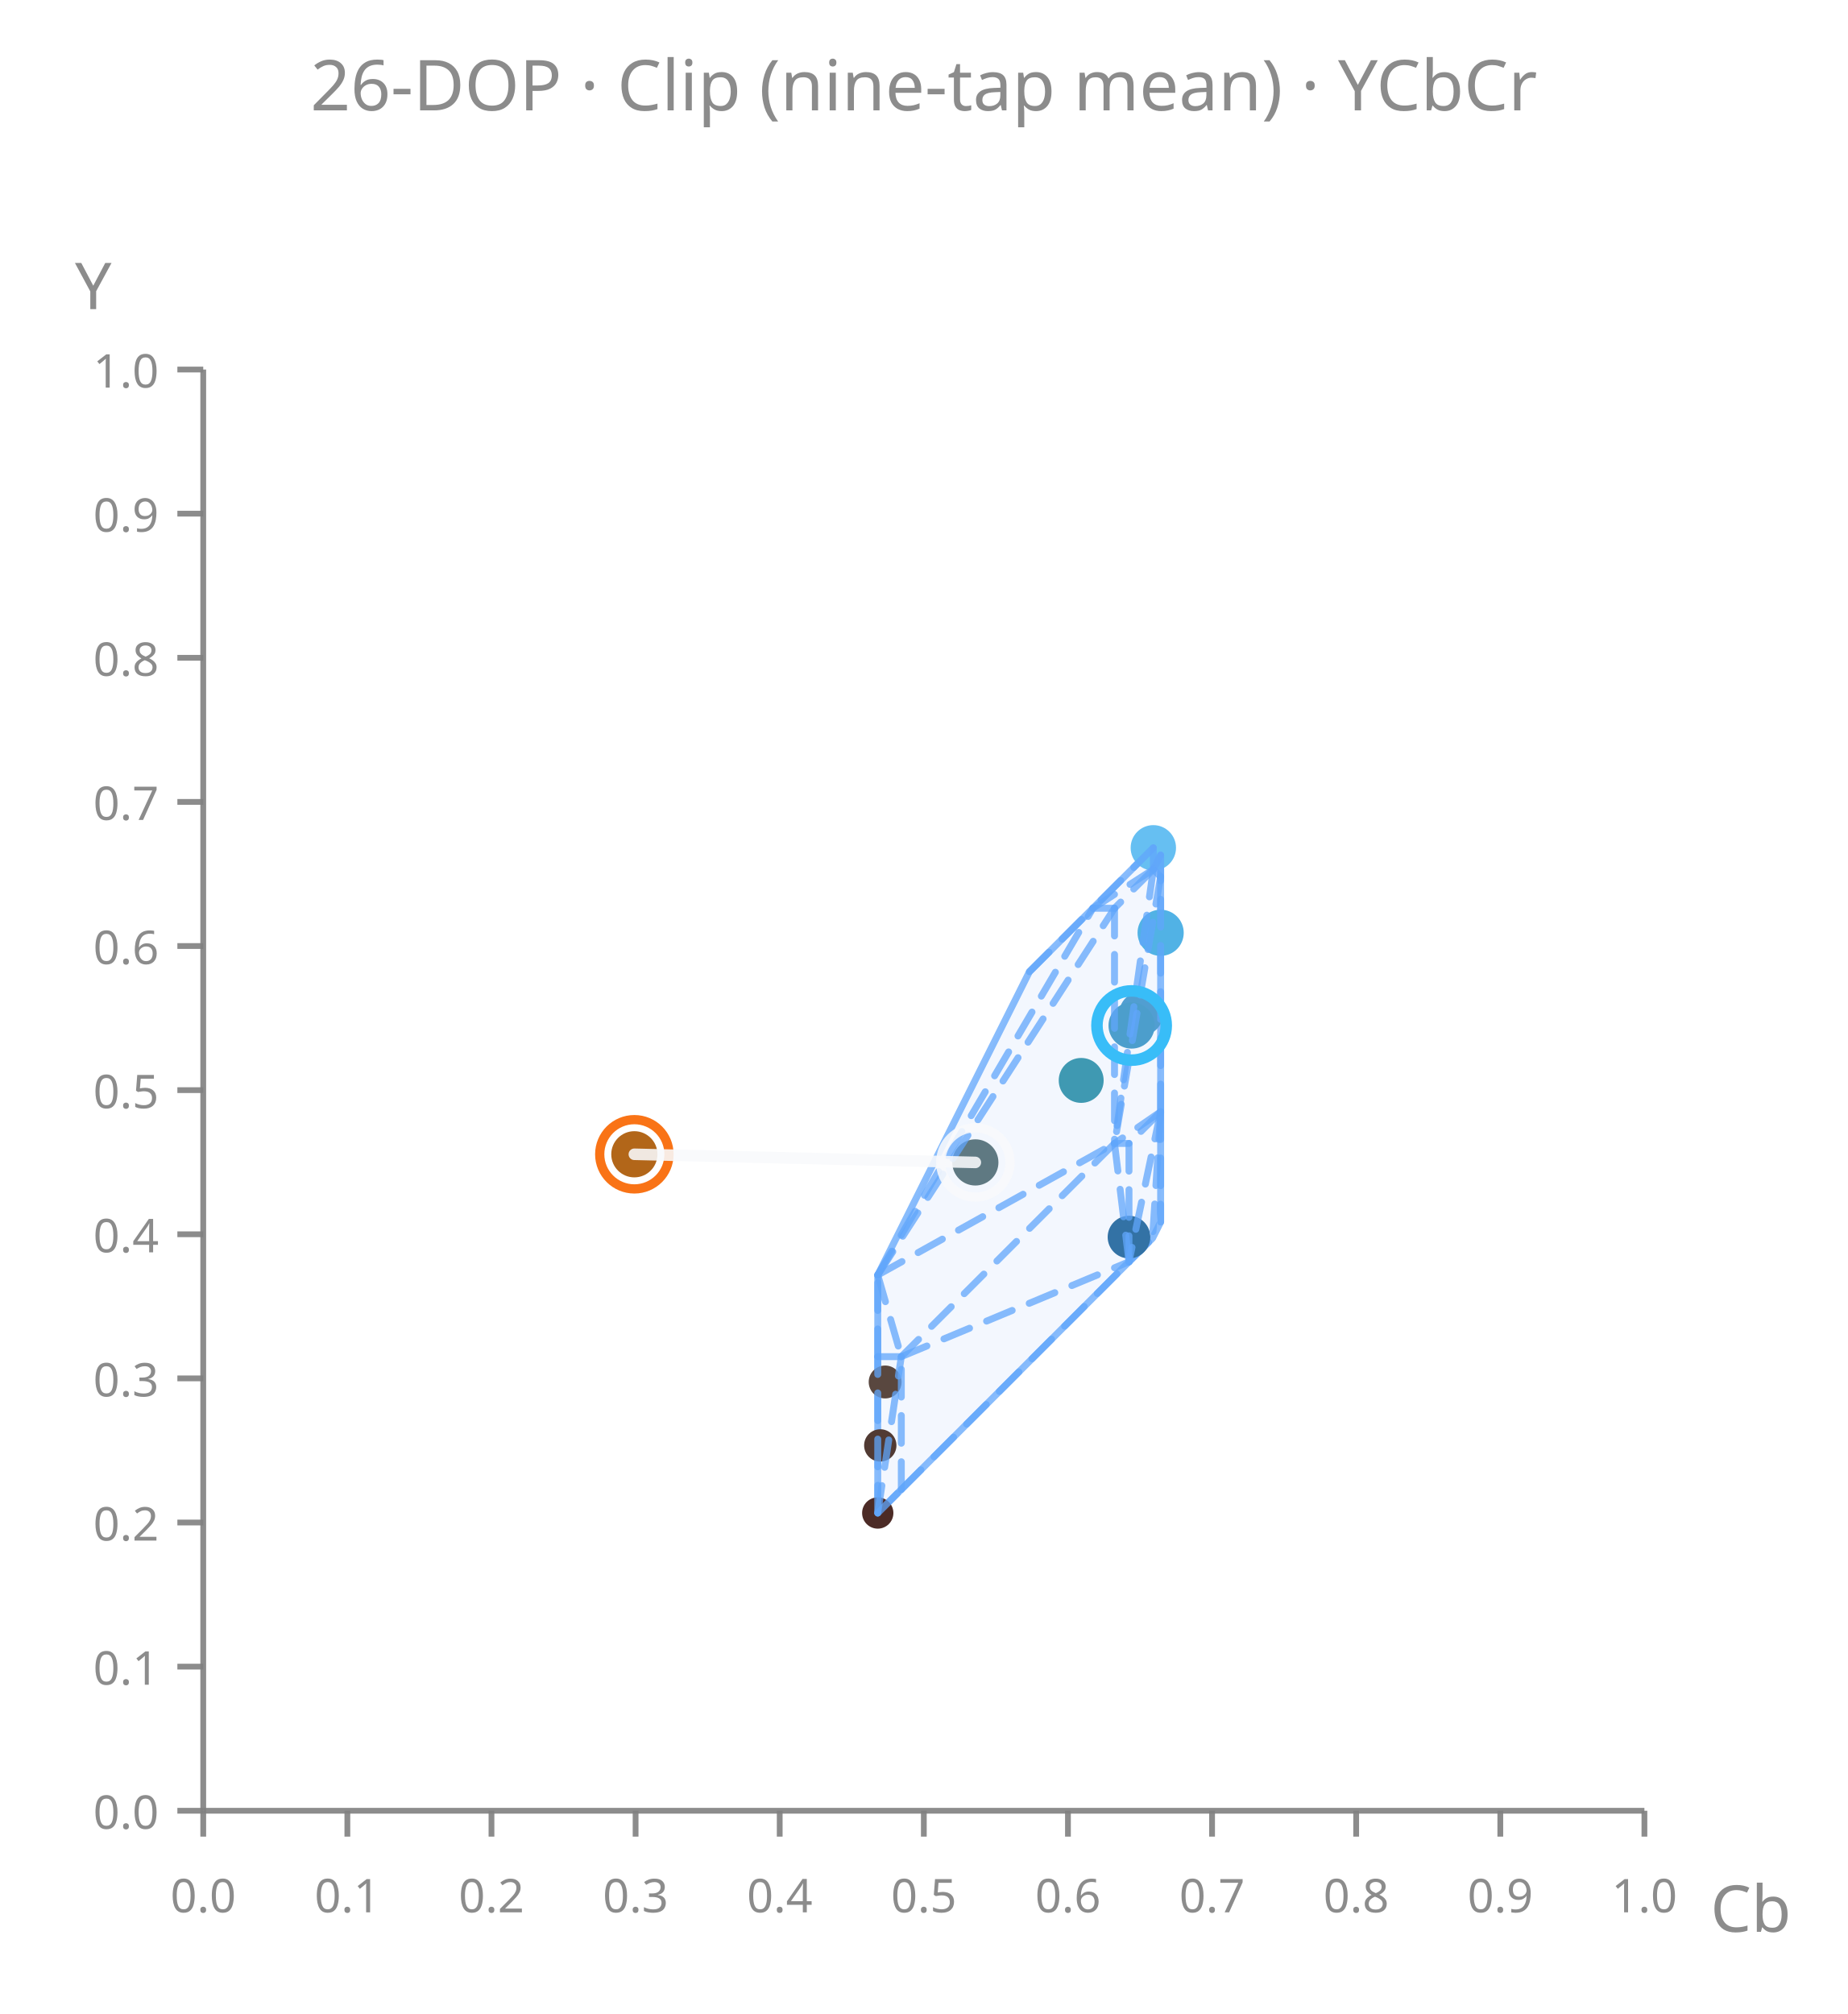
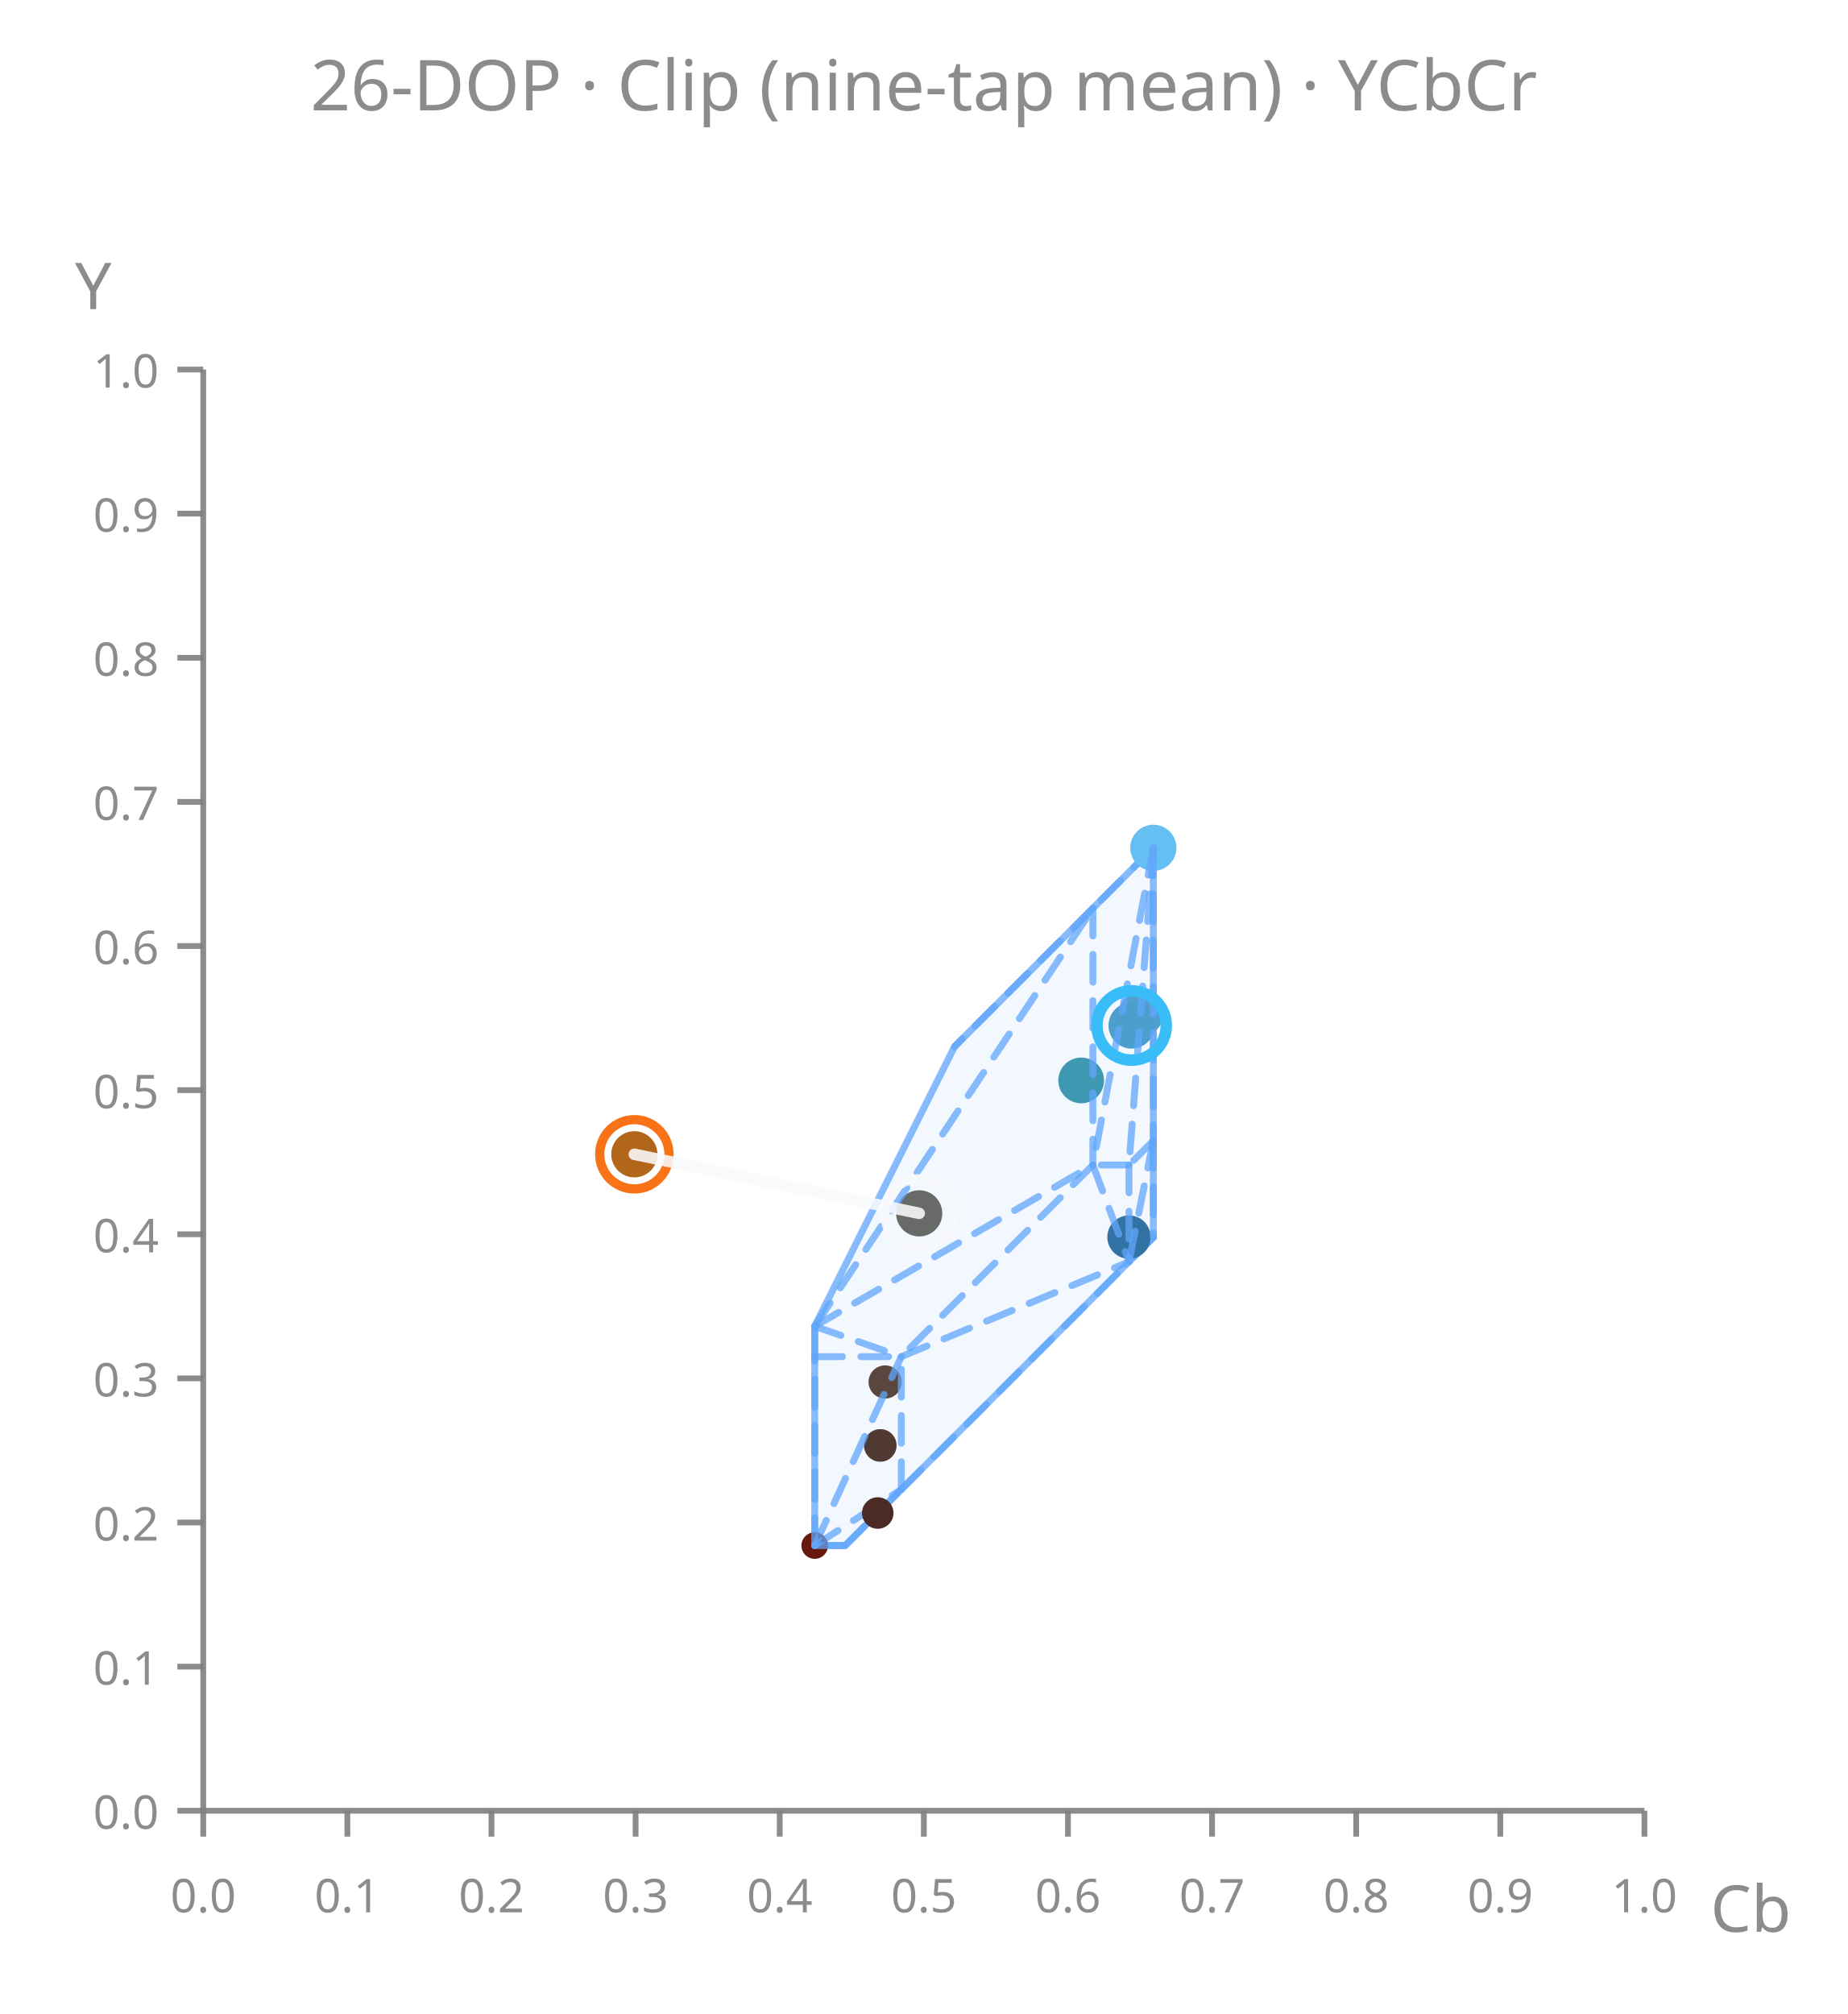
<svg xmlns="http://www.w3.org/2000/svg" baseProfile="full" height="436.0px" version="1.1" viewBox="0,0,400.0,436.0" width="400.0px">
  <defs />
  <g class="layer_bg" />
  <g class="layer_boundary">
-     <polygon fill="rgba(59,130,246,0.06)" points="190.024,276.027 190.024,327.544 249.515,268.053 251.266,264.552 251.266,185.118 249.685,183.537 222.854,210.368" stroke="rgba(96,165,250,0.75)" stroke-linejoin="round" stroke-width="1.5" />
+     <polygon fill="rgba(59,130,246,0.06)" points="176.378,287.114 176.378,334.592 182.976,334.592 249.685,267.884 249.685,183.537 206.649,226.573" stroke="rgba(96,165,250,0.75)" stroke-linejoin="round" stroke-width="1.5" />
  </g>
  <g class="layer_axes">
    <line fill="none" stroke="rgba(128,128,128,0.9)" stroke-width="1.25" x1="44.0" x2="356" y1="392.0" y2="392.0" />
    <line fill="none" stroke="rgba(128,128,128,0.9)" stroke-width="1.25" x1="44.0" x2="44.0" y1="392.0" y2="80" />
    <line fill="none" stroke="rgba(128,128,128,0.9)" stroke-width="1.25" x1="44.0" x2="44.0" y1="392.0" y2="397.6" />
    <text dominant-baseline="hanging" fill="rgba(128,128,128,0.9)" font-family="sans-serif" font-size="10.08" text-anchor="middle" x="44.0" y="406.168">0.0</text>
    <line fill="none" stroke="rgba(128,128,128,0.9)" stroke-width="1.25" x1="75.2" x2="75.2" y1="392.0" y2="397.6" />
    <text dominant-baseline="hanging" fill="rgba(128,128,128,0.9)" font-family="sans-serif" font-size="10.08" text-anchor="middle" x="75.2" y="406.168">0.1</text>
    <line fill="none" stroke="rgba(128,128,128,0.9)" stroke-width="1.25" x1="106.4" x2="106.4" y1="392.0" y2="397.6" />
    <text dominant-baseline="hanging" fill="rgba(128,128,128,0.9)" font-family="sans-serif" font-size="10.08" text-anchor="middle" x="106.4" y="406.168">0.2</text>
    <line fill="none" stroke="rgba(128,128,128,0.9)" stroke-width="1.25" x1="137.6" x2="137.6" y1="392.0" y2="397.6" />
    <text dominant-baseline="hanging" fill="rgba(128,128,128,0.9)" font-family="sans-serif" font-size="10.08" text-anchor="middle" x="137.6" y="406.168">0.3</text>
    <line fill="none" stroke="rgba(128,128,128,0.9)" stroke-width="1.25" x1="168.8" x2="168.8" y1="392.0" y2="397.6" />
    <text dominant-baseline="hanging" fill="rgba(128,128,128,0.9)" font-family="sans-serif" font-size="10.08" text-anchor="middle" x="168.8" y="406.168">0.4</text>
    <line fill="none" stroke="rgba(128,128,128,0.9)" stroke-width="1.25" x1="200" x2="200" y1="392.0" y2="397.6" />
    <text dominant-baseline="hanging" fill="rgba(128,128,128,0.9)" font-family="sans-serif" font-size="10.08" text-anchor="middle" x="200" y="406.168">0.5</text>
    <line fill="none" stroke="rgba(128,128,128,0.9)" stroke-width="1.25" x1="231.2" x2="231.2" y1="392.0" y2="397.6" />
    <text dominant-baseline="hanging" fill="rgba(128,128,128,0.9)" font-family="sans-serif" font-size="10.08" text-anchor="middle" x="231.2" y="406.168">0.6</text>
    <line fill="none" stroke="rgba(128,128,128,0.9)" stroke-width="1.25" x1="262.4" x2="262.4" y1="392.0" y2="397.6" />
    <text dominant-baseline="hanging" fill="rgba(128,128,128,0.9)" font-family="sans-serif" font-size="10.08" text-anchor="middle" x="262.4" y="406.168">0.7</text>
    <line fill="none" stroke="rgba(128,128,128,0.9)" stroke-width="1.25" x1="293.6" x2="293.6" y1="392.0" y2="397.6" />
    <text dominant-baseline="hanging" fill="rgba(128,128,128,0.9)" font-family="sans-serif" font-size="10.08" text-anchor="middle" x="293.6" y="406.168">0.8</text>
    <line fill="none" stroke="rgba(128,128,128,0.9)" stroke-width="1.25" x1="324.8" x2="324.8" y1="392.0" y2="397.6" />
    <text dominant-baseline="hanging" fill="rgba(128,128,128,0.9)" font-family="sans-serif" font-size="10.08" text-anchor="middle" x="324.8" y="406.168">0.9</text>
    <line fill="none" stroke="rgba(128,128,128,0.9)" stroke-width="1.25" x1="356" x2="356" y1="392.0" y2="397.6" />
    <text dominant-baseline="hanging" fill="rgba(128,128,128,0.9)" font-family="sans-serif" font-size="10.08" text-anchor="middle" x="356" y="406.168">1.0</text>
    <line fill="none" stroke="rgba(128,128,128,0.9)" stroke-width="1.25" x1="44.0" x2="38.4" y1="392.0" y2="392.0" />
    <text dominant-baseline="central" fill="rgba(128,128,128,0.9)" font-family="sans-serif" font-size="10.08" text-anchor="end" x="34.4" y="392.0">0.0</text>
    <line fill="none" stroke="rgba(128,128,128,0.9)" stroke-width="1.25" x1="44.0" x2="38.4" y1="360.8" y2="360.8" />
    <text dominant-baseline="central" fill="rgba(128,128,128,0.9)" font-family="sans-serif" font-size="10.08" text-anchor="end" x="34.4" y="360.8">0.1</text>
    <line fill="none" stroke="rgba(128,128,128,0.9)" stroke-width="1.25" x1="44.0" x2="38.4" y1="329.6" y2="329.6" />
    <text dominant-baseline="central" fill="rgba(128,128,128,0.9)" font-family="sans-serif" font-size="10.08" text-anchor="end" x="34.4" y="329.6">0.2</text>
    <line fill="none" stroke="rgba(128,128,128,0.9)" stroke-width="1.25" x1="44.0" x2="38.4" y1="298.4" y2="298.4" />
    <text dominant-baseline="central" fill="rgba(128,128,128,0.9)" font-family="sans-serif" font-size="10.08" text-anchor="end" x="34.4" y="298.4">0.3</text>
    <line fill="none" stroke="rgba(128,128,128,0.9)" stroke-width="1.25" x1="44.0" x2="38.4" y1="267.2" y2="267.2" />
    <text dominant-baseline="central" fill="rgba(128,128,128,0.9)" font-family="sans-serif" font-size="10.08" text-anchor="end" x="34.4" y="267.2">0.4</text>
    <line fill="none" stroke="rgba(128,128,128,0.9)" stroke-width="1.25" x1="44.0" x2="38.4" y1="236" y2="236" />
    <text dominant-baseline="central" fill="rgba(128,128,128,0.9)" font-family="sans-serif" font-size="10.08" text-anchor="end" x="34.4" y="236">0.5</text>
    <line fill="none" stroke="rgba(128,128,128,0.9)" stroke-width="1.25" x1="44.0" x2="38.4" y1="204.8" y2="204.8" />
    <text dominant-baseline="central" fill="rgba(128,128,128,0.9)" font-family="sans-serif" font-size="10.08" text-anchor="end" x="34.4" y="204.8">0.6</text>
    <line fill="none" stroke="rgba(128,128,128,0.9)" stroke-width="1.25" x1="44.0" x2="38.4" y1="173.6" y2="173.6" />
    <text dominant-baseline="central" fill="rgba(128,128,128,0.9)" font-family="sans-serif" font-size="10.08" text-anchor="end" x="34.4" y="173.6">0.7</text>
    <line fill="none" stroke="rgba(128,128,128,0.9)" stroke-width="1.25" x1="44.0" x2="38.4" y1="142.4" y2="142.4" />
    <text dominant-baseline="central" fill="rgba(128,128,128,0.9)" font-family="sans-serif" font-size="10.08" text-anchor="end" x="34.4" y="142.4">0.8</text>
    <line fill="none" stroke="rgba(128,128,128,0.9)" stroke-width="1.25" x1="44.0" x2="38.4" y1="111.2" y2="111.2" />
    <text dominant-baseline="central" fill="rgba(128,128,128,0.9)" font-family="sans-serif" font-size="10.08" text-anchor="end" x="34.4" y="111.2">0.9</text>
    <line fill="none" stroke="rgba(128,128,128,0.9)" stroke-width="1.25" x1="44.0" x2="38.4" y1="80" y2="80" />
    <text dominant-baseline="central" fill="rgba(128,128,128,0.9)" font-family="sans-serif" font-size="10.08" text-anchor="end" x="34.4" y="80">1.0</text>
    <text fill="rgba(128,128,128,0.9)" font-family="sans-serif" font-size="14" x="370.3" y="418.208">Cb</text>
    <text fill="rgba(128,128,128,0.9)" font-family="sans-serif" font-size="14" x="16.224" y="66.928">Y</text>
  </g>
  <g class="layer_dots">
    <circle cx="137.332" cy="249.884" fill="rgb(178,102,25)" r="5.0" stroke="none" />
-     <circle cx="190.024" cy="327.544" fill="rgb(76,43,38)" r="3.387" stroke="none" />
-     <line fill="none" stroke="rgba(96,165,250,0.75)" stroke-dasharray="6,4" stroke-linecap="round" stroke-width="1.5" x1="190.024" x2="195.126" y1="327.544" y2="322.442" />
-     <circle cx="190.571" cy="312.911" fill="rgb(81,58,51)" r="3.5" stroke="none" />
-     <circle cx="191.625" cy="299.177" fill="rgb(89,71,63)" r="3.56" stroke="none" />
-     <line fill="none" stroke="rgba(96,165,250,0.75)" stroke-dasharray="6,4" stroke-linecap="round" stroke-width="1.5" x1="190.024" x2="190.024" y1="327.544" y2="293.691" />
-     <line fill="none" stroke="rgba(96,165,250,0.75)" stroke-dasharray="6,4" stroke-linecap="round" stroke-width="1.5" x1="190.024" x2="195.126" y1="327.544" y2="293.691" />
+     <circle cx="176.378" cy="334.592" fill="rgb(102,25,12)" r="2.875" stroke="none" />
+     <line fill="none" stroke="rgba(96,165,250,0.75)" stroke-dasharray="6,4" stroke-linecap="round" stroke-width="1.5" x1="176.378" x2="182.976" y1="334.592" y2="334.592" />
+     <line fill="none" stroke="rgba(96,165,250,0.75)" stroke-dasharray="6,4" stroke-linecap="round" stroke-width="1.5" x1="176.378" x2="195.126" y1="334.592" y2="322.442" />
+     <line fill="none" stroke="rgba(96,165,250,0.75)" stroke-dasharray="6,4" stroke-linecap="round" stroke-width="1.5" x1="182.976" x2="195.126" y1="334.592" y2="322.442" />
+     <line fill="none" stroke="rgba(96,165,250,0.75)" stroke-dasharray="6,4" stroke-linecap="round" stroke-width="1.5" x1="176.378" x2="176.378" y1="334.592" y2="293.691" />
+     <circle cx="190.024" cy="327.544" fill="rgb(76,43,38)" r="3.413" stroke="none" />
+     <circle cx="190.571" cy="312.911" fill="rgb(81,58,51)" r="3.531" stroke="none" />
+     <circle cx="191.625" cy="299.177" fill="rgb(89,71,63)" r="3.593" stroke="none" />
+     <line fill="none" stroke="rgba(96,165,250,0.75)" stroke-dasharray="6,4" stroke-linecap="round" stroke-width="1.5" x1="176.378" x2="195.126" y1="334.592" y2="293.691" />
+     <line fill="none" stroke="rgba(96,165,250,0.75)" stroke-dasharray="6,4" stroke-linecap="round" stroke-width="1.5" x1="176.378" x2="176.378" y1="293.691" y2="287.114" />
+     <circle cx="198.992" cy="262.67" fill="rgb(104,106,104)" r="5.0" stroke="none" />
    <line fill="none" stroke="rgba(96,165,250,0.75)" stroke-dasharray="6,4" stroke-linecap="round" stroke-width="1.5" x1="195.126" x2="195.126" y1="322.442" y2="293.691" />
-     <line fill="none" stroke="rgba(96,165,250,0.75)" stroke-dasharray="6,4" stroke-linecap="round" stroke-width="1.5" x1="190.024" x2="190.024" y1="293.691" y2="276.027" />
+     <line fill="none" stroke="rgba(96,165,250,0.75)" stroke-dasharray="6,4" stroke-linecap="round" stroke-width="1.5" x1="176.378" x2="195.126" y1="293.691" y2="293.691" />
+     <line fill="none" stroke="rgba(96,165,250,0.75)" stroke-dasharray="6,4" stroke-linecap="round" stroke-width="1.5" x1="176.378" x2="195.126" y1="287.114" y2="293.691" />
    <line fill="none" stroke="rgba(96,165,250,0.75)" stroke-dasharray="6,4" stroke-linecap="round" stroke-width="1.5" x1="195.126" x2="244.414" y1="322.442" y2="273.154" />
-     <line fill="none" stroke="rgba(96,165,250,0.75)" stroke-dasharray="6,4" stroke-linecap="round" stroke-width="1.5" x1="190.024" x2="195.126" y1="293.691" y2="293.691" />
-     <line fill="none" stroke="rgba(96,165,250,0.75)" stroke-dasharray="6,4" stroke-linecap="round" stroke-width="1.5" x1="190.024" x2="195.126" y1="276.027" y2="293.691" />
-     <circle cx="211.152" cy="251.647" fill="rgb(95,121,130)" r="5.0" stroke="none" />
    <line fill="none" stroke="rgba(96,165,250,0.75)" stroke-dasharray="6,4" stroke-linecap="round" stroke-width="1.5" x1="195.126" x2="244.414" y1="293.691" y2="273.154" />
-     <line fill="none" stroke="rgba(96,165,250,0.75)" stroke-dasharray="6,4" stroke-linecap="round" stroke-width="1.5" x1="190.024" x2="236.602" y1="276.027" y2="196.62" />
-     <line fill="none" stroke="rgba(96,165,250,0.75)" stroke-dasharray="6,4" stroke-linecap="round" stroke-width="1.5" x1="190.024" x2="241.28" y1="276.027" y2="196.62" />
-     <line fill="none" stroke="rgba(96,165,250,0.75)" stroke-dasharray="6,4" stroke-linecap="round" stroke-width="1.5" x1="190.024" x2="241.28" y1="276.027" y2="247.536" />
-     <line fill="none" stroke="rgba(96,165,250,0.75)" stroke-dasharray="6,4" stroke-linecap="round" stroke-width="1.5" x1="244.414" x2="249.515" y1="273.154" y2="268.053" />
-     <line fill="none" stroke="rgba(96,165,250,0.75)" stroke-dasharray="6,4" stroke-linecap="round" stroke-width="1.5" x1="241.28" x2="195.126" y1="247.536" y2="293.691" />
-     <circle cx="244.414" cy="267.808" fill="rgb(51,114,165)" r="4.616" stroke="none" />
-     <line fill="none" stroke="rgba(96,165,250,0.75)" stroke-dasharray="6,4" stroke-linecap="round" stroke-width="1.5" x1="251.266" x2="244.414" y1="240.684" y2="273.154" />
-     <line fill="none" stroke="rgba(96,165,250,0.75)" stroke-dasharray="6,4" stroke-linecap="round" stroke-width="1.5" x1="251.266" x2="249.515" y1="240.684" y2="268.053" />
-     <line fill="none" stroke="rgba(96,165,250,0.75)" stroke-dasharray="6,4" stroke-linecap="round" stroke-width="1.5" x1="244.414" x2="244.414" y1="247.536" y2="273.154" />
-     <line fill="none" stroke="rgba(96,165,250,0.75)" stroke-dasharray="6,4" stroke-linecap="round" stroke-width="1.5" x1="241.28" x2="244.414" y1="247.536" y2="273.154" />
-     <circle cx="247.049" cy="219.433" fill="rgb(81,158,209)" r="4.764" stroke="none" />
-     <line fill="none" stroke="rgba(96,165,250,0.75)" stroke-dasharray="6,4" stroke-linecap="round" stroke-width="1.5" x1="251.266" x2="251.266" y1="240.684" y2="264.552" />
-     <line fill="none" stroke="rgba(96,165,250,0.75)" stroke-dasharray="6,4" stroke-linecap="round" stroke-width="1.5" x1="222.854" x2="236.602" y1="210.368" y2="196.62" />
+     <line fill="none" stroke="rgba(96,165,250,0.75)" stroke-dasharray="6,4" stroke-linecap="round" stroke-width="1.5" x1="176.378" x2="236.602" y1="287.114" y2="196.62" />
+     <line fill="none" stroke="rgba(96,165,250,0.75)" stroke-dasharray="6,4" stroke-linecap="round" stroke-width="1.5" x1="176.378" x2="236.602" y1="287.114" y2="252.214" />
+     <line fill="none" stroke="rgba(96,165,250,0.75)" stroke-dasharray="6,4" stroke-linecap="round" stroke-width="1.5" x1="249.685" x2="244.414" y1="267.884" y2="273.154" />
+     <line fill="none" stroke="rgba(96,165,250,0.75)" stroke-dasharray="6,4" stroke-linecap="round" stroke-width="1.5" x1="236.602" x2="195.126" y1="252.214" y2="293.691" />
+     <circle cx="244.414" cy="267.808" fill="rgb(51,114,165)" r="4.692" stroke="none" />
+     <line fill="none" stroke="rgba(96,165,250,0.75)" stroke-dasharray="6,4" stroke-linecap="round" stroke-width="1.5" x1="236.602" x2="206.649" y1="196.62" y2="226.573" />
+     <line fill="none" stroke="rgba(96,165,250,0.75)" stroke-dasharray="6,4" stroke-linecap="round" stroke-width="1.5" x1="249.685" x2="249.685" y1="246.943" y2="267.884" />
+     <line fill="none" stroke="rgba(96,165,250,0.75)" stroke-dasharray="6,4" stroke-linecap="round" stroke-width="1.5" x1="249.685" x2="244.414" y1="246.943" y2="273.154" />
+     <line fill="none" stroke="rgba(96,165,250,0.75)" stroke-dasharray="6,4" stroke-linecap="round" stroke-width="1.5" x1="244.414" x2="244.414" y1="252.214" y2="273.154" />
+     <line fill="none" stroke="rgba(96,165,250,0.75)" stroke-dasharray="6,4" stroke-linecap="round" stroke-width="1.5" x1="236.602" x2="244.414" y1="252.214" y2="273.154" />
+     <circle cx="247.049" cy="219.433" fill="rgb(81,158,209)" r="4.846" stroke="none" />
    <circle cx="244.98" cy="222.01" fill="rgb(76,158,204)" r="5.0" stroke="none" />
-     <circle cx="234.066" cy="233.894" fill="rgb(63,153,178)" r="4.863" stroke="none" />
-     <circle cx="249.685" cy="183.537" fill="rgb(102,191,242)" r="4.911" stroke="none" />
+     <circle cx="234.066" cy="233.894" fill="rgb(63,153,178)" r="4.95" stroke="none" />
+     <line fill="none" stroke="rgba(96,165,250,0.75)" stroke-dasharray="6,4" stroke-linecap="round" stroke-width="1.5" x1="249.685" x2="244.414" y1="183.537" y2="252.214" />
    <line fill="none" stroke="rgba(96,165,250,0.75)" stroke-dasharray="6,4" stroke-linecap="round" stroke-width="1.5" x1="249.685" x2="236.602" y1="183.537" y2="196.62" />
-     <line fill="none" stroke="rgba(96,165,250,0.75)" stroke-dasharray="6,4" stroke-linecap="round" stroke-width="1.5" x1="241.28" x2="236.602" y1="196.62" y2="196.62" />
-     <line fill="none" stroke="rgba(96,165,250,0.75)" stroke-dasharray="6,4" stroke-linecap="round" stroke-width="1.5" x1="249.685" x2="249.685" y1="183.537" y2="188.215" />
-     <line fill="none" stroke="rgba(96,165,250,0.75)" stroke-dasharray="6,4" stroke-linecap="round" stroke-width="1.5" x1="251.266" x2="251.266" y1="189.797" y2="185.118" />
-     <line fill="none" stroke="rgba(96,165,250,0.75)" stroke-dasharray="6,4" stroke-linecap="round" stroke-width="1.5" x1="251.266" x2="249.685" y1="185.118" y2="188.215" />
-     <line fill="none" stroke="rgba(96,165,250,0.75)" stroke-dasharray="6,4" stroke-linecap="round" stroke-width="1.5" x1="249.685" x2="236.602" y1="188.215" y2="196.62" />
-     <line fill="none" stroke="rgba(96,165,250,0.75)" stroke-dasharray="6,4" stroke-linecap="round" stroke-width="1.5" x1="251.266" x2="244.414" y1="240.684" y2="247.536" />
-     <line fill="none" stroke="rgba(96,165,250,0.75)" stroke-dasharray="6,4" stroke-linecap="round" stroke-width="1.5" x1="244.414" x2="241.28" y1="247.536" y2="247.536" />
-     <line fill="none" stroke="rgba(96,165,250,0.75)" stroke-dasharray="6,4" stroke-linecap="round" stroke-width="1.5" x1="249.685" x2="241.28" y1="188.215" y2="196.62" />
-     <line fill="none" stroke="rgba(96,165,250,0.75)" stroke-dasharray="6,4" stroke-linecap="round" stroke-width="1.5" x1="241.28" x2="241.28" y1="196.62" y2="247.536" />
-     <circle cx="251.266" cy="201.936" fill="rgb(81,178,229)" r="5.0" stroke="none" />
-     <line fill="none" stroke="rgba(96,165,250,0.75)" stroke-dasharray="6,4" stroke-linecap="round" stroke-width="1.5" x1="251.266" x2="251.266" y1="240.684" y2="189.797" />
-     <line fill="none" stroke="rgba(96,165,250,0.75)" stroke-dasharray="6,4" stroke-linecap="round" stroke-width="1.5" x1="251.266" x2="241.28" y1="240.684" y2="247.536" />
-     <line fill="none" stroke="rgba(96,165,250,0.75)" stroke-dasharray="6,4" stroke-linecap="round" stroke-width="1.5" x1="251.266" x2="249.685" y1="189.797" y2="188.215" />
-     <line fill="none" stroke="rgba(96,165,250,0.75)" stroke-dasharray="6,4" stroke-linecap="round" stroke-width="1.5" x1="251.266" x2="241.28" y1="189.797" y2="247.536" />
-     <line fill="none" stroke="rgba(96,165,250,0.75)" stroke-dasharray="6,4" stroke-linecap="round" stroke-width="1.5" x1="249.685" x2="241.28" y1="188.215" y2="247.536" />
+     <line fill="none" stroke="rgba(96,165,250,0.75)" stroke-dasharray="6,4" stroke-linecap="round" stroke-width="1.5" x1="249.685" x2="244.414" y1="246.943" y2="252.214" />
+     <line fill="none" stroke="rgba(96,165,250,0.75)" stroke-dasharray="6,4" stroke-linecap="round" stroke-width="1.5" x1="244.414" x2="236.602" y1="252.214" y2="252.214" />
+     <line fill="none" stroke="rgba(96,165,250,0.75)" stroke-dasharray="6,4" stroke-linecap="round" stroke-width="1.5" x1="236.602" x2="236.602" y1="196.62" y2="252.214" />
+     <circle cx="249.685" cy="183.537" fill="rgb(102,191,242)" r="5.0" stroke="none" />
+     <line fill="none" stroke="rgba(96,165,250,0.75)" stroke-dasharray="6,4" stroke-linecap="round" stroke-width="1.5" x1="249.685" x2="249.685" y1="183.537" y2="246.943" />
+     <line fill="none" stroke="rgba(96,165,250,0.75)" stroke-dasharray="6,4" stroke-linecap="round" stroke-width="1.5" x1="249.685" x2="236.602" y1="183.537" y2="252.214" />
  </g>
  <g class="layer_overlay">
    <circle cx="244.98" cy="222.01" fill="none" r="7.5" stroke="rgba(56,189,248,1.0)" stroke-width="2.5" />
    <circle cx="137.332" cy="249.884" fill="none" r="7.5" stroke="rgba(249,115,22,1.0)" stroke-width="2.0" />
-     <line stroke="rgba(248,250,252,0.88)" stroke-linecap="round" stroke-width="2.5" x1="137.332" x2="211.152" y1="249.884" y2="251.647" />
-     <circle cx="211.152" cy="251.647" fill="none" r="7.5" stroke="rgba(248,250,252,0.88)" stroke-width="2.0" />
+     <line stroke="rgba(248,250,252,0.88)" stroke-linecap="round" stroke-width="2.5" x1="137.332" x2="198.992" y1="249.884" y2="262.67" />
+     <circle cx="198.992" cy="262.67" fill="none" r="7.5" stroke="rgba(248,250,252,0.88)" stroke-width="2.0" />
  </g>
  <g class="layer_header">
    <text dominant-baseline="central" fill="rgba(128,128,128,0.9)" font-family="sans-serif" font-size="15.2" text-anchor="middle" x="200.0" y="18.0">26-DOP · Clip (nine-tap mean) · YCbCr</text>
  </g>
</svg>
